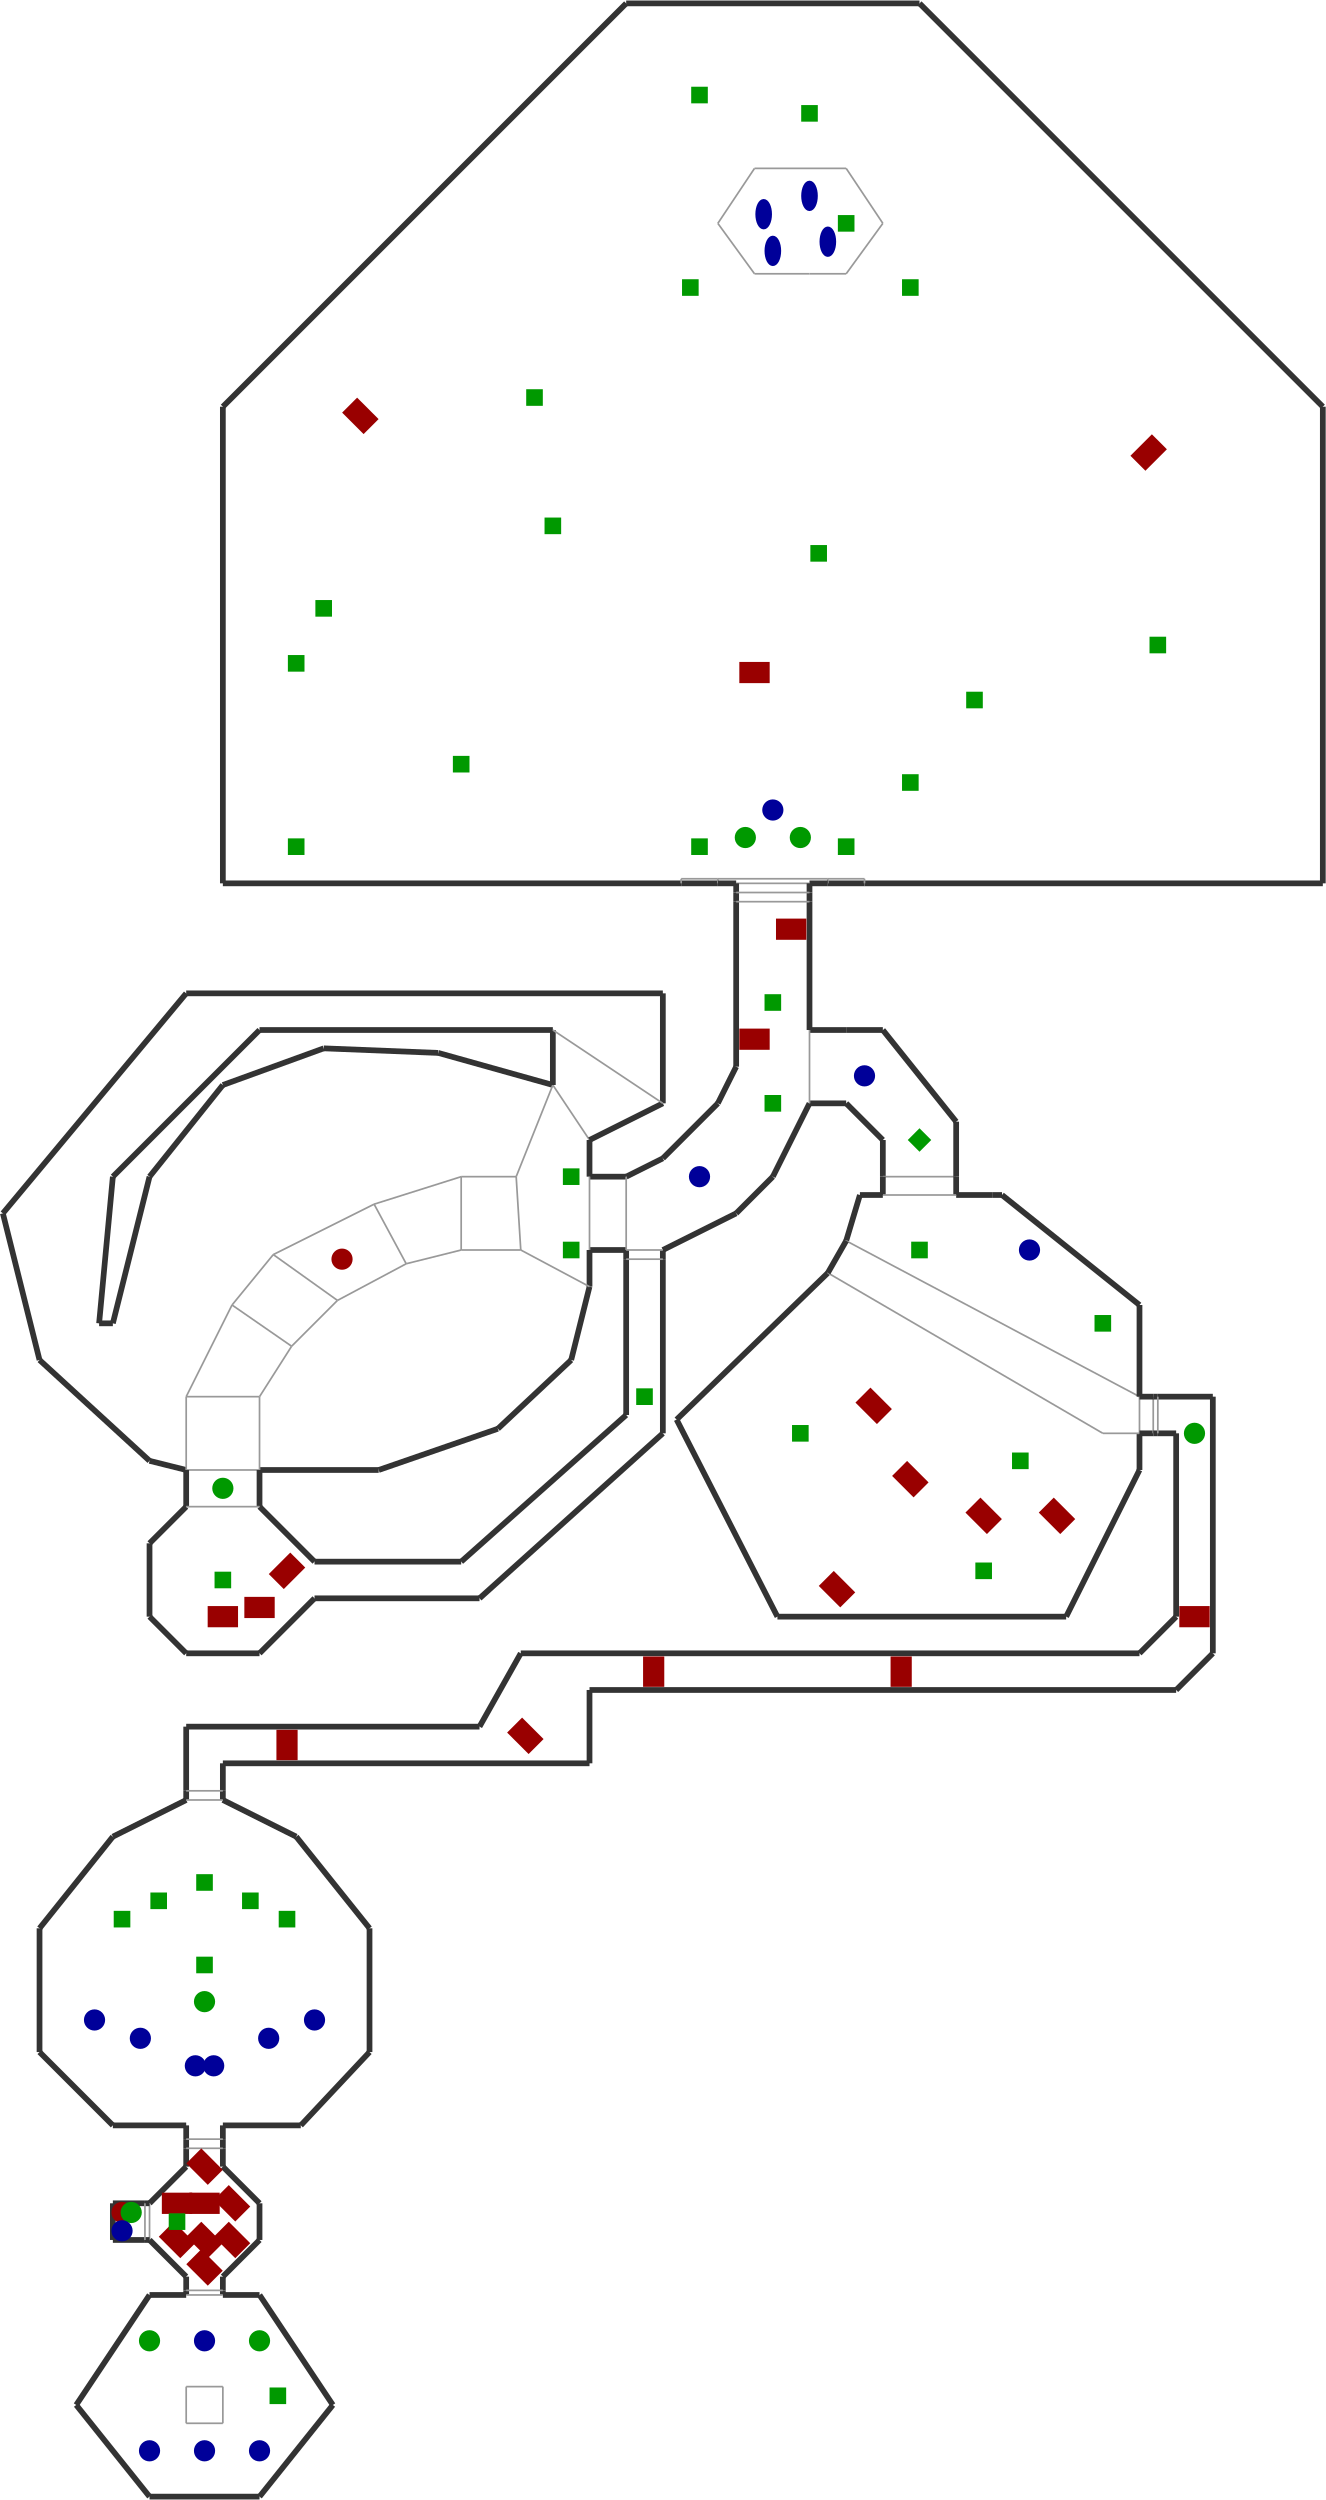
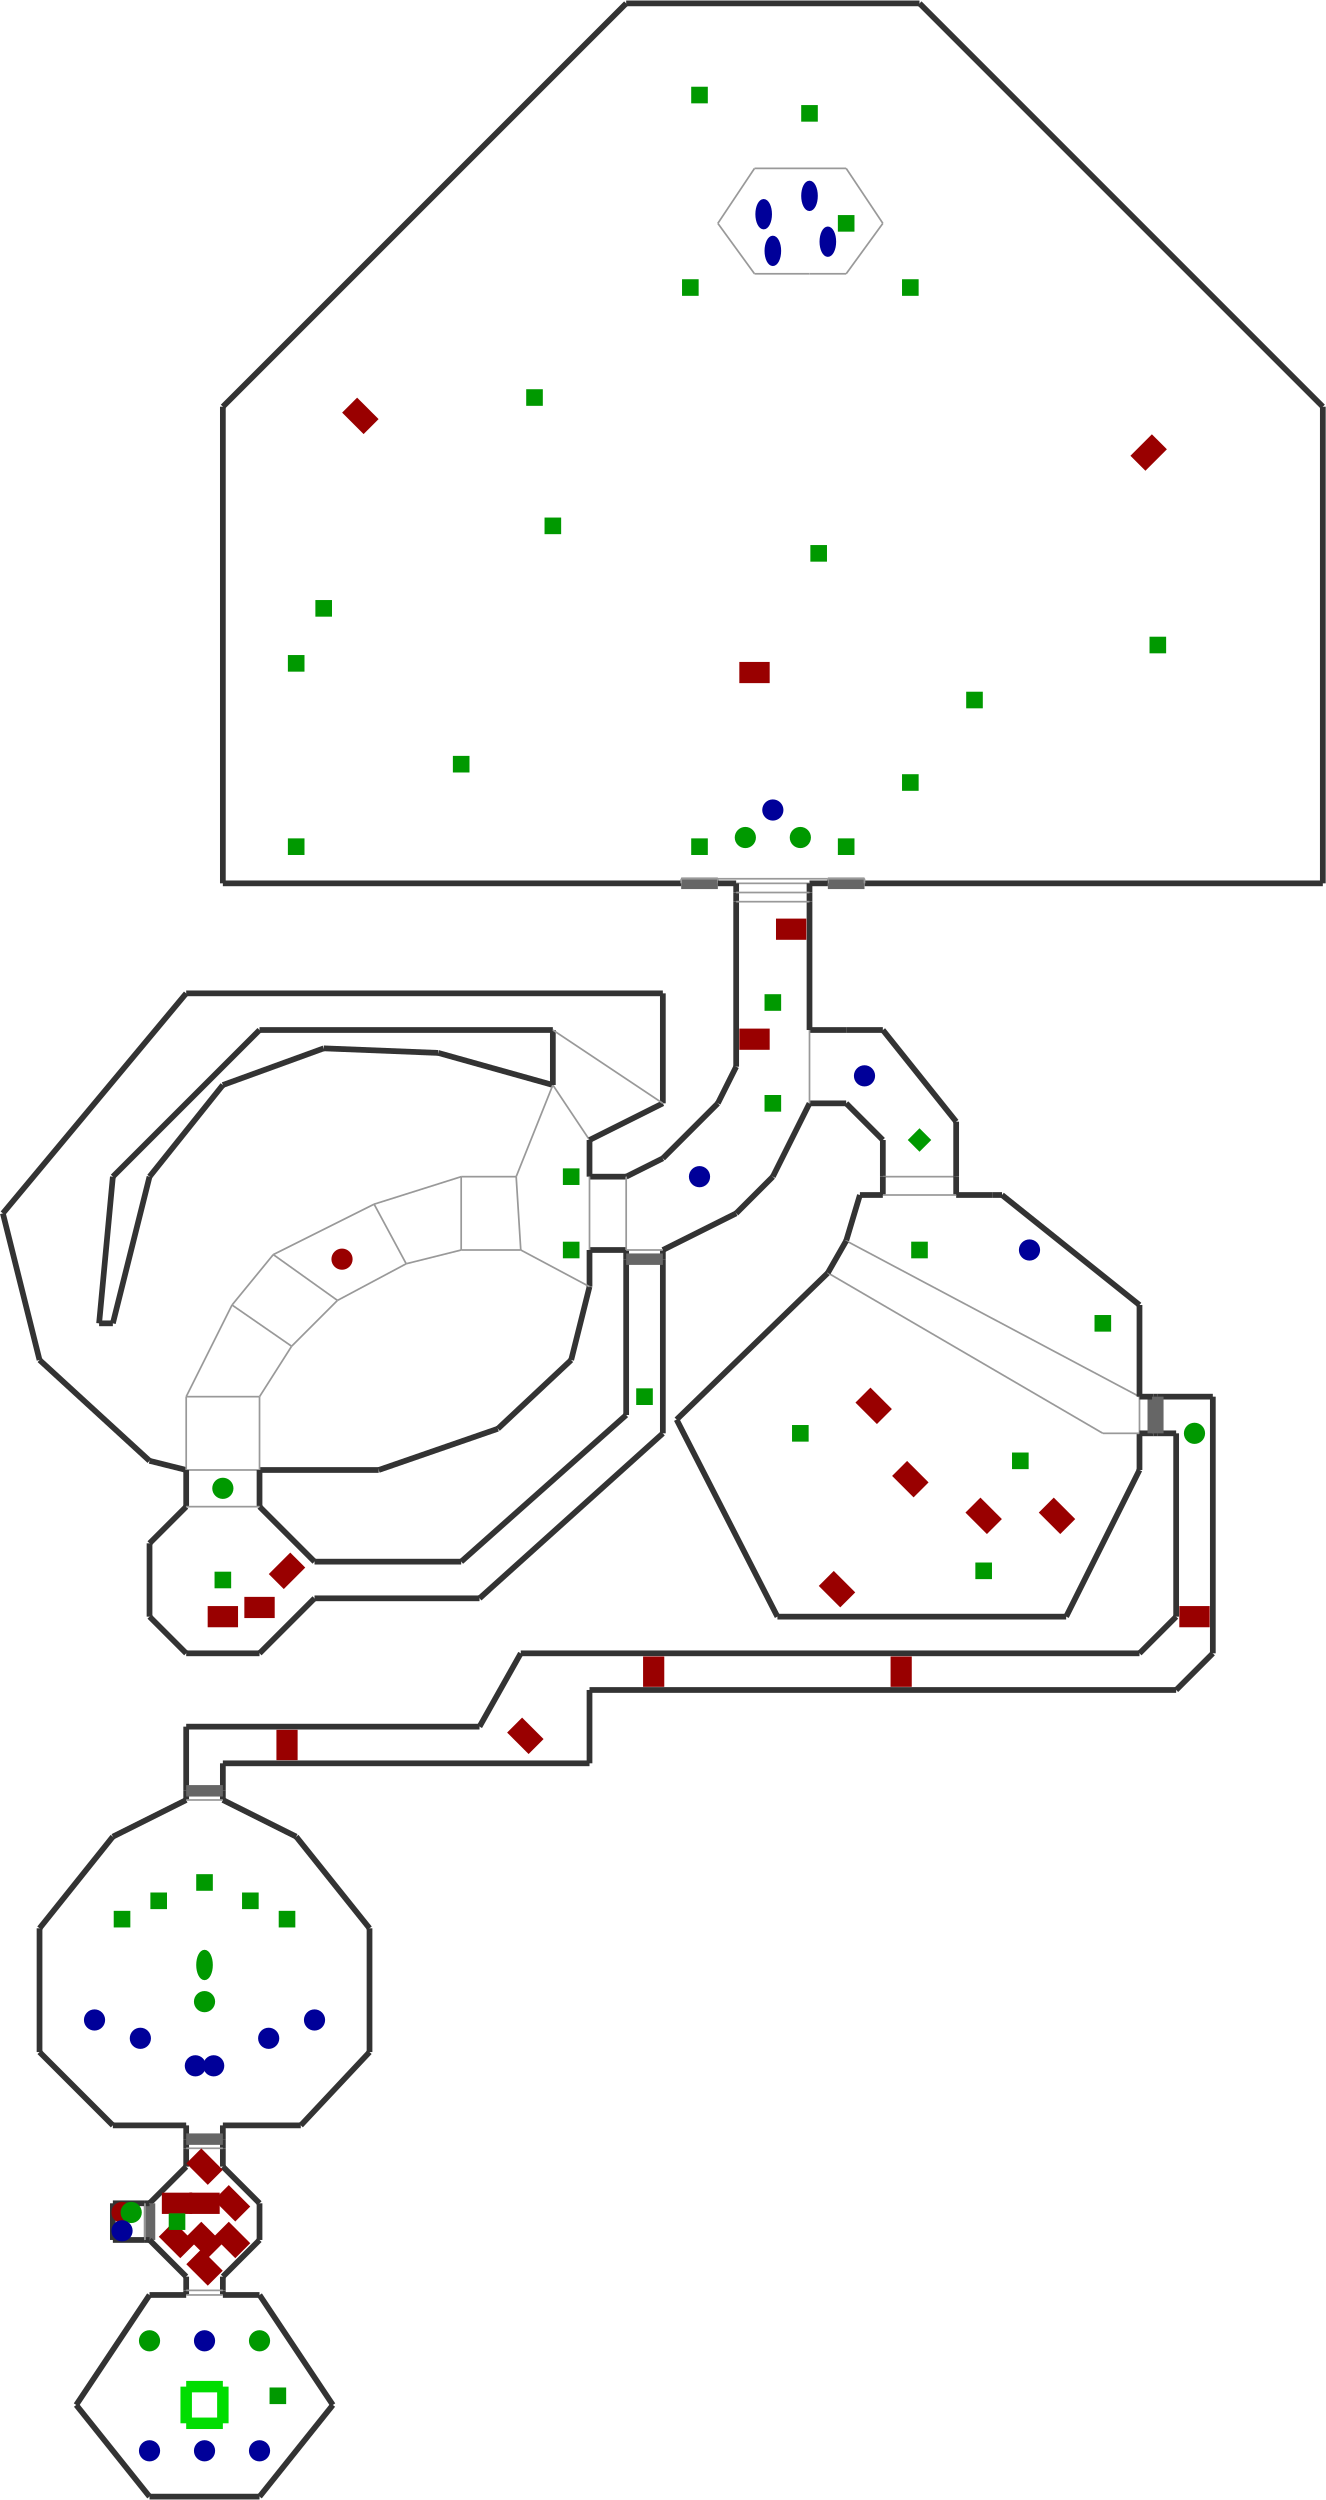
<svg xmlns="http://www.w3.org/2000/svg" baseProfile="tiny" height="1024" version="1.2" viewBox="0 0 2314 4362" width="543">
  <defs />
  <line stroke="#333" stroke-width="10" x1="1605.0" x2="1093.0" y1="5.0" y2="5.0" />
  <line stroke="#333" stroke-width="10" x1="1093.0" x2="389.0" y1="5.0" y2="709.0" />
  <line stroke="#333" stroke-width="10" x1="389.0" x2="389.0" y1="709.0" y2="1541.0" />
  <line stroke="#333" stroke-width="10" x1="389.0" x2="1189.0" y1="1541.0" y2="1541.0" />
  <line stroke="#333" stroke-width="10" x1="2309.0" x2="2309.0" y1="1541.0" y2="709.0" />
  <line stroke="#333" stroke-width="10" x1="2309.0" x2="1605.0" y1="709.0" y2="5.0" />
  <line stroke="#333" stroke-width="10" x1="1509.0" x2="2309.0" y1="1541.0" y2="1541.0" />
-   <line stroke="#333" stroke-width="10" x1="1189.0" x2="1253.0" y1="1541.0" y2="1541.0" />
+   <line stroke="#666" stroke-width="20" x1="1189.0" x2="1253.0" y1="1541.0" y2="1541.0" />
  <line stroke="#999" stroke-width="3" x1="1285.0" x2="1413.0" y1="1541.0" y2="1541.0" />
-   <line stroke="#333" stroke-width="10" x1="1445.0" x2="1509.0" y1="1541.0" y2="1541.0" />
+   <line stroke="#666" stroke-width="20" x1="1445.0" x2="1509.0" y1="1541.0" y2="1541.0" />
  <line stroke="#999" stroke-width="3" x1="1189.0" x2="1189.0" y1="1541.0" y2="1533.0" />
  <line stroke="#999" stroke-width="3" x1="1189.0" x2="1253.0" y1="1533.0" y2="1533.0" />
  <line stroke="#999" stroke-width="3" x1="1253.0" x2="1253.0" y1="1533.0" y2="1541.0" />
  <line stroke="#999" stroke-width="3" x1="1445.0" x2="1445.0" y1="1541.0" y2="1533.0" />
  <line stroke="#999" stroke-width="3" x1="1445.0" x2="1509.0" y1="1533.0" y2="1533.0" />
  <line stroke="#999" stroke-width="3" x1="1509.0" x2="1509.0" y1="1533.0" y2="1541.0" />
  <line stroke="#999" stroke-width="3" x1="1253.0" x2="1445.0" y1="1533.0" y2="1533.0" />
  <line stroke="#333" stroke-width="10" x1="1285.0" x2="1285.0" y1="1541.0" y2="1557.0" />
  <line stroke="#333" stroke-width="10" x1="1413.0" x2="1413.0" y1="1557.0" y2="1541.0" />
  <line stroke="#333" stroke-width="10" x1="1285.0" x2="1285.0" y1="1557.0" y2="1573.0" />
  <line stroke="#333" stroke-width="10" x1="1285.0" x2="1285.0" y1="1573.0" y2="1861.0" />
  <line stroke="#333" stroke-width="10" x1="1413.0" x2="1413.0" y1="1797.0" y2="1573.0" />
  <line stroke="#333" stroke-width="10" x1="1413.0" x2="1413.0" y1="1573.0" y2="1557.0" />
  <line stroke="#999" stroke-width="3" x1="1285.0" x2="1413.0" y1="1557.0" y2="1557.0" />
  <line stroke="#999" stroke-width="3" x1="1413.0" x2="1285.0" y1="1573.0" y2="1573.0" />
  <line stroke="#333" stroke-width="10" x1="1349.0" x2="1413.0" y1="2053.0" y2="1925.0" />
  <line stroke="#333" stroke-width="10" x1="1253.0" x2="1285.0" y1="1541.0" y2="1541.0" />
  <line stroke="#333" stroke-width="10" x1="1413.0" x2="1445.0" y1="1541.0" y2="1541.0" />
  <line stroke="#333" stroke-width="10" x1="1157.0" x2="1285.0" y1="2181.0" y2="2117.0" />
  <line stroke="#333" stroke-width="10" x1="1285.0" x2="1349.0" y1="2117.0" y2="2053.0" />
  <line stroke="#333" stroke-width="10" x1="1285.0" x2="1253.0" y1="1861.0" y2="1925.0" />
  <line stroke="#333" stroke-width="10" x1="1253.0" x2="1157.0" y1="1925.0" y2="2021.0" />
  <line stroke="#333" stroke-width="10" x1="1157.0" x2="1093.0" y1="2021.0" y2="2053.0" />
  <line stroke="#333" stroke-width="10" x1="1093.0" x2="1029.0" y1="2053.0" y2="2053.0" />
  <line stroke="#333" stroke-width="10" x1="1029.0" x2="1093.0" y1="2181.0" y2="2181.0" />
  <line stroke="#333" stroke-width="10" x1="453.0" x2="661.0" y1="2565.0" y2="2565.0" />
  <line stroke="#333" stroke-width="10" x1="661.0" x2="869.0" y1="2565.0" y2="2493.0" />
  <line stroke="#333" stroke-width="10" x1="869.0" x2="997.0" y1="2493.0" y2="2373.0" />
  <line stroke="#333" stroke-width="10" x1="997.0" x2="1029.0" y1="2373.0" y2="2245.0" />
  <line stroke="#333" stroke-width="10" x1="1029.0" x2="1029.0" y1="2245.0" y2="2181.0" />
  <line stroke="#333" stroke-width="10" x1="261.0" x2="197.0" y1="2053.0" y2="2309.0" />
  <line stroke="#333" stroke-width="10" x1="389.0" x2="261.0" y1="1893.0" y2="2053.0" />
  <line stroke="#333" stroke-width="10" x1="261.0" x2="325.0" y1="2549.0" y2="2565.0" />
  <line stroke="#333" stroke-width="10" x1="69.0" x2="261.0" y1="2373.0" y2="2549.0" />
  <line stroke="#333" stroke-width="10" x1="565.0" x2="389.0" y1="1829.0" y2="1893.0" />
  <line stroke="#333" stroke-width="10" x1="765.0" x2="565.0" y1="1837.0" y2="1829.0" />
  <line stroke="#333" stroke-width="10" x1="965.0" x2="765.0" y1="1893.0" y2="1837.0" />
  <line stroke="#999" stroke-width="3" x1="1029.0" x2="965.0" y1="1989.0" y2="1893.0" />
  <line stroke="#333" stroke-width="10" x1="1029.0" x2="1029.0" y1="2053.0" y2="1989.0" />
  <line stroke="#999" stroke-width="3" x1="325.0" x2="453.0" y1="2437.0" y2="2437.0" />
  <line stroke="#999" stroke-width="3" x1="405.0" x2="509.0" y1="2277.0" y2="2349.0" />
  <line stroke="#999" stroke-width="3" x1="477.0" x2="589.0" y1="2189.0" y2="2269.0" />
  <line stroke="#999" stroke-width="3" x1="653.0" x2="709.0" y1="2101.0" y2="2205.0" />
  <line stroke="#999" stroke-width="3" x1="805.0" x2="805.0" y1="2053.0" y2="2181.0" />
  <line stroke="#999" stroke-width="3" x1="1029.0" x2="909.0" y1="2245.0" y2="2181.0" />
  <line stroke="#999" stroke-width="3" x1="901.0" x2="965.0" y1="2053.0" y2="1893.0" />
  <line stroke="#999" stroke-width="3" x1="909.0" x2="805.0" y1="2181.0" y2="2181.0" />
  <line stroke="#999" stroke-width="3" x1="805.0" x2="901.0" y1="2053.0" y2="2053.0" />
  <line stroke="#999" stroke-width="3" x1="805.0" x2="709.0" y1="2181.0" y2="2205.0" />
  <line stroke="#999" stroke-width="3" x1="653.0" x2="805.0" y1="2101.0" y2="2053.0" />
  <line stroke="#999" stroke-width="3" x1="405.0" x2="477.0" y1="2277.0" y2="2189.0" />
  <line stroke="#999" stroke-width="3" x1="589.0" x2="509.0" y1="2269.0" y2="2349.0" />
  <line stroke="#999" stroke-width="3" x1="509.0" x2="453.0" y1="2349.0" y2="2437.0" />
  <line stroke="#999" stroke-width="3" x1="325.0" x2="405.0" y1="2437.0" y2="2277.0" />
  <line stroke="#999" stroke-width="3" x1="453.0" x2="453.0" y1="2437.0" y2="2565.0" />
  <line stroke="#999" stroke-width="3" x1="325.0" x2="325.0" y1="2565.0" y2="2437.0" />
  <line stroke="#999" stroke-width="3" x1="325.0" x2="453.0" y1="2565.0" y2="2565.0" />
  <line stroke="#333" stroke-width="10" x1="325.0" x2="325.0" y1="2565.0" y2="2629.0" />
  <line stroke="#333" stroke-width="10" x1="325.0" x2="261.0" y1="2629.0" y2="2693.0" />
  <line stroke="#333" stroke-width="10" x1="325.0" x2="197.0" y1="3141.0" y2="3205.0" />
  <line stroke="#333" stroke-width="10" x1="197.0" x2="69.0" y1="3205.0" y2="3365.0" />
  <line stroke="#333" stroke-width="10" x1="69.0" x2="69.0" y1="3365.0" y2="3581.0" />
  <line stroke="#333" stroke-width="10" x1="69.0" x2="197.0" y1="3581.0" y2="3709.0" />
  <line stroke="#333" stroke-width="10" x1="197.0" x2="325.0" y1="3709.0" y2="3709.0" />
  <line stroke="#333" stroke-width="10" x1="325.0" x2="325.0" y1="3709.0" y2="3733.0" />
  <line stroke="#333" stroke-width="10" x1="325.0" x2="325.0" y1="3733.0" y2="3749.0" />
  <line stroke="#333" stroke-width="10" x1="325.0" x2="325.0" y1="3749.0" y2="3781.0" />
  <line stroke="#333" stroke-width="10" x1="453.0" x2="389.0" y1="3845.0" y2="3781.0" />
  <line stroke="#333" stroke-width="10" x1="389.0" x2="389.0" y1="3781.0" y2="3749.0" />
  <line stroke="#333" stroke-width="10" x1="389.0" x2="389.0" y1="3749.0" y2="3733.0" />
  <line stroke="#333" stroke-width="10" x1="389.0" x2="389.0" y1="3733.0" y2="3709.0" />
  <line stroke="#333" stroke-width="10" x1="389.0" x2="525.0" y1="3709.0" y2="3709.0" />
  <line stroke="#333" stroke-width="10" x1="525.0" x2="645.0" y1="3709.0" y2="3581.0" />
  <line stroke="#333" stroke-width="10" x1="645.0" x2="645.0" y1="3581.0" y2="3365.0" />
  <line stroke="#333" stroke-width="10" x1="645.0" x2="517.0" y1="3365.0" y2="3205.0" />
  <line stroke="#333" stroke-width="10" x1="517.0" x2="389.0" y1="3205.0" y2="3141.0" />
  <line stroke="#333" stroke-width="10" x1="549.0" x2="453.0" y1="2725.0" y2="2629.0" />
  <line stroke="#333" stroke-width="10" x1="453.0" x2="453.0" y1="2629.0" y2="2565.0" />
  <line stroke="#333" stroke-width="10" x1="1413.0" x2="1477.0" y1="1925.0" y2="1925.0" />
  <line stroke="#333" stroke-width="10" x1="1477.0" x2="1541.0" y1="1925.0" y2="1989.0" />
  <line stroke="#333" stroke-width="10" x1="1541.0" x2="1541.0" y1="1989.0" y2="2053.0" />
  <line stroke="#999" stroke-width="3" x1="1541.0" x2="1669.0" y1="2053.0" y2="2053.0" />
  <line stroke="#333" stroke-width="10" x1="1669.0" x2="1669.0" y1="2053.0" y2="1957.0" />
  <line stroke="#333" stroke-width="10" x1="1669.0" x2="1541.0" y1="1957.0" y2="1797.0" />
  <line stroke="#333" stroke-width="10" x1="1541.0" x2="1477.0" y1="1797.0" y2="1797.0" />
  <line stroke="#333" stroke-width="10" x1="1541.0" x2="1541.0" y1="2053.0" y2="2085.0" />
  <line stroke="#333" stroke-width="10" x1="1501.0" x2="1477.0" y1="2085.0" y2="2165.0" />
  <line stroke="#333" stroke-width="10" x1="1445.0" x2="1181.0" y1="2221.0" y2="2477.0" />
  <line stroke="#333" stroke-width="10" x1="1181.0" x2="1357.0" y1="2477.0" y2="2821.0" />
  <line stroke="#333" stroke-width="10" x1="1357.0" x2="1861.0" y1="2821.0" y2="2821.0" />
  <line stroke="#333" stroke-width="10" x1="1861.0" x2="1989.0" y1="2821.0" y2="2565.0" />
  <line stroke="#333" stroke-width="10" x1="1989.0" x2="1989.0" y1="2565.0" y2="2501.0" />
  <line stroke="#999" stroke-width="3" x1="1989.0" x2="1989.0" y1="2501.0" y2="2437.0" />
  <line stroke="#999" stroke-width="3" x1="1989.0" x2="1477.0" y1="2437.0" y2="2165.0" />
  <line stroke="#333" stroke-width="10" x1="1669.0" x2="1669.0" y1="2085.0" y2="2053.0" />
  <line stroke="#333" stroke-width="10" x1="1733.0" x2="1669.0" y1="2085.0" y2="2085.0" />
  <line stroke="#333" stroke-width="10" x1="1989.0" x2="1749.0" y1="2277.0" y2="2085.0" />
  <line stroke="#999" stroke-width="3" x1="1989.0" x2="1925.0" y1="2501.0" y2="2501.0" />
  <line stroke="#999" stroke-width="3" x1="1925.0" x2="1445.0" y1="2501.0" y2="2221.0" />
  <line stroke="#999" stroke-width="3" x1="1669.0" x2="1541.0" y1="2085.0" y2="2085.0" />
  <line stroke="#333" stroke-width="10" x1="1989.0" x2="1989.0" y1="2437.0" y2="2277.0" />
  <line stroke="#999" stroke-width="3" x1="909.0" x2="901.0" y1="2181.0" y2="2053.0" />
  <line stroke="#333" stroke-width="10" x1="1989.0" x2="2013.0" y1="2501.0" y2="2501.0" />
-   <line stroke="#999" stroke-width="3" x1="2013.0" x2="2013.0" y1="2501.0" y2="2437.0" />
+   <line stroke="#666" stroke-width="20" x1="2013.0" x2="2013.0" y1="2501.0" y2="2437.0" />
  <line stroke="#333" stroke-width="10" x1="2013.0" x2="1989.0" y1="2437.0" y2="2437.0" />
  <line stroke="#333" stroke-width="10" x1="2013.0" x2="2021.0" y1="2501.0" y2="2501.0" />
  <line stroke="#333" stroke-width="10" x1="2021.0" x2="2013.0" y1="2437.0" y2="2437.0" />
  <line stroke="#333" stroke-width="10" x1="2021.0" x2="2053.0" y1="2501.0" y2="2501.0" />
  <line stroke="#333" stroke-width="10" x1="2053.0" x2="2053.0" y1="2501.0" y2="2821.0" />
  <line stroke="#333" stroke-width="10" x1="2053.0" x2="1989.0" y1="2821.0" y2="2885.0" />
  <line stroke="#333" stroke-width="10" x1="1989.0" x2="909.0" y1="2885.0" y2="2885.0" />
  <line stroke="#333" stroke-width="10" x1="2117.0" x2="2117.0" y1="2885.0" y2="2437.0" />
  <line stroke="#333" stroke-width="10" x1="2053.0" x2="2117.0" y1="2949.0" y2="2885.0" />
  <line stroke="#333" stroke-width="10" x1="1029.0" x2="2053.0" y1="2949.0" y2="2949.0" />
  <line stroke="#333" stroke-width="10" x1="2117.0" x2="2021.0" y1="2437.0" y2="2437.0" />
-   <line stroke="#999" stroke-width="3" x1="2021.0" x2="2021.0" y1="2437.0" y2="2501.0" />
+   <line stroke="#666" stroke-width="20" x1="2021.0" x2="2021.0" y1="2437.0" y2="2501.0" />
  <line stroke="#333" stroke-width="10" x1="909.0" x2="837.0" y1="2885.0" y2="3013.0" />
  <line stroke="#333" stroke-width="10" x1="837.0" x2="325.0" y1="3013.0" y2="3013.0" />
  <line stroke="#333" stroke-width="10" x1="389.0" x2="1029.0" y1="3077.0" y2="3077.0" />
  <line stroke="#333" stroke-width="10" x1="1029.0" x2="1029.0" y1="3077.0" y2="2949.0" />
-   <line stroke="#999" stroke-width="3" x1="325.0" x2="389.0" y1="3733.0" y2="3733.0" />
+   <line stroke="#666" stroke-width="20" x1="325.0" x2="389.0" y1="3733.0" y2="3733.0" />
  <line stroke="#999" stroke-width="3" x1="389.0" x2="325.0" y1="3749.0" y2="3749.0" />
  <line stroke="#333" stroke-width="10" x1="325.0" x2="261.0" y1="3781.0" y2="3845.0" />
-   <line stroke="#999" stroke-width="3" x1="261.0" x2="261.0" y1="3845.0" y2="3909.0" />
+   <line stroke="#666" stroke-width="20" x1="261.0" x2="261.0" y1="3845.0" y2="3909.0" />
  <line stroke="#333" stroke-width="10" x1="261.0" x2="325.0" y1="3909.0" y2="3973.0" />
  <line stroke="#333" stroke-width="10" x1="325.0" x2="325.0" y1="3973.0" y2="3997.0" />
  <line stroke="#333" stroke-width="10" x1="325.0" x2="325.0" y1="3997.0" y2="4005.0" />
  <line stroke="#333" stroke-width="10" x1="325.0" x2="261.0" y1="4005.0" y2="4005.0" />
  <line stroke="#333" stroke-width="10" x1="261.0" x2="133.0" y1="4005.0" y2="4197.0" />
  <line stroke="#333" stroke-width="10" x1="133.0" x2="261.0" y1="4197.0" y2="4357.0" />
  <line stroke="#333" stroke-width="10" x1="261.0" x2="453.0" y1="4357.0" y2="4357.0" />
  <line stroke="#333" stroke-width="10" x1="453.0" x2="581.0" y1="4357.0" y2="4197.0" />
  <line stroke="#333" stroke-width="10" x1="581.0" x2="453.0" y1="4197.0" y2="4005.0" />
  <line stroke="#333" stroke-width="10" x1="453.0" x2="389.0" y1="4005.0" y2="4005.0" />
  <line stroke="#333" stroke-width="10" x1="389.0" x2="389.0" y1="4005.0" y2="3997.0" />
  <line stroke="#333" stroke-width="10" x1="389.0" x2="389.0" y1="3997.0" y2="3973.0" />
  <line stroke="#333" stroke-width="10" x1="389.0" x2="453.0" y1="3973.0" y2="3909.0" />
  <line stroke="#999" stroke-width="3" x1="325.0" x2="389.0" y1="3997.0" y2="3997.0" />
  <line stroke="#999" stroke-width="3" x1="389.0" x2="325.0" y1="4005.0" y2="4005.0" />
  <line stroke="#999" stroke-width="3" x1="453.0" x2="325.0" y1="2629.0" y2="2629.0" />
-   <line stroke="#999" stroke-width="3" x1="325.0" x2="325.0" y1="4229.0" y2="4165.0" />
-   <line stroke="#999" stroke-width="3" x1="325.0" x2="389.0" y1="4165.0" y2="4165.0" />
-   <line stroke="#999" stroke-width="3" x1="389.0" x2="389.0" y1="4165.0" y2="4229.0" />
+   <line stroke="#0d0" stroke-width="20" x1="325.0" x2="325.0" y1="4229.0" y2="4165.0" />
+   <line stroke="#0d0" stroke-width="20" x1="325.0" x2="389.0" y1="4165.0" y2="4165.0" />
+   <line stroke="#0d0" stroke-width="20" x1="389.0" x2="389.0" y1="4165.0" y2="4229.0" />
  <line stroke="#333" stroke-width="10" x1="1541.0" x2="1501.0" y1="2085.0" y2="2085.0" />
  <line stroke="#333" stroke-width="10" x1="1477.0" x2="1413.0" y1="1797.0" y2="1797.0" />
  <line stroke="#999" stroke-width="3" x1="709.0" x2="589.0" y1="2205.0" y2="2269.0" />
  <line stroke="#999" stroke-width="3" x1="477.0" x2="653.0" y1="2189.0" y2="2101.0" />
-   <line stroke="#999" stroke-width="3" x1="389.0" x2="325.0" y1="4229.0" y2="4229.0" />
+   <line stroke="#0d0" stroke-width="20" x1="389.0" x2="325.0" y1="4229.0" y2="4229.0" />
  <line stroke="#333" stroke-width="10" x1="261.0" x2="253.0" y1="3845.0" y2="3845.0" />
  <line stroke="#333" stroke-width="10" x1="253.0" x2="197.0" y1="3845.0" y2="3845.0" />
  <line stroke="#333" stroke-width="10" x1="197.0" x2="197.0" y1="3845.0" y2="3909.0" />
  <line stroke="#333" stroke-width="10" x1="197.0" x2="253.0" y1="3909.0" y2="3909.0" />
  <line stroke="#333" stroke-width="10" x1="253.0" x2="261.0" y1="3909.0" y2="3909.0" />
  <line stroke="#999" stroke-width="3" x1="253.0" x2="253.0" y1="3909.0" y2="3845.0" />
  <line stroke="#333" stroke-width="10" x1="5.0" x2="69.0" y1="2117.0" y2="2373.0" />
  <line stroke="#333" stroke-width="10" x1="325.0" x2="5.0" y1="1733.0" y2="2117.0" />
  <line stroke="#333" stroke-width="10" x1="1157.0" x2="325.0" y1="1733.0" y2="1733.0" />
  <line stroke="#333" stroke-width="10" x1="1157.0" x2="1157.0" y1="1925.0" y2="1733.0" />
  <line stroke="#333" stroke-width="10" x1="1029.0" x2="1157.0" y1="1989.0" y2="1925.0" />
  <line stroke="#333" stroke-width="10" x1="965.0" x2="965.0" y1="1797.0" y2="1893.0" />
  <line stroke="#333" stroke-width="10" x1="453.0" x2="965.0" y1="1797.0" y2="1797.0" />
  <line stroke="#333" stroke-width="10" x1="197.0" x2="453.0" y1="2053.0" y2="1797.0" />
  <line stroke="#333" stroke-width="10" x1="173.0" x2="197.0" y1="2309.0" y2="2053.0" />
  <line stroke="#333" stroke-width="10" x1="197.0" x2="173.0" y1="2309.0" y2="2309.0" />
  <line stroke="#999" stroke-width="3" x1="965.0" x2="1157.0" y1="1797.0" y2="1925.0" />
  <line stroke="#333" stroke-width="10" x1="261.0" x2="261.0" y1="2693.0" y2="2821.0" />
  <line stroke="#333" stroke-width="10" x1="261.0" x2="325.0" y1="2821.0" y2="2885.0" />
  <line stroke="#333" stroke-width="10" x1="325.0" x2="453.0" y1="2885.0" y2="2885.0" />
  <line stroke="#333" stroke-width="10" x1="453.0" x2="549.0" y1="2885.0" y2="2789.0" />
  <line stroke="#333" stroke-width="10" x1="549.0" x2="837.0" y1="2789.0" y2="2789.0" />
  <line stroke="#333" stroke-width="10" x1="805.0" x2="549.0" y1="2725.0" y2="2725.0" />
  <line stroke="#333" stroke-width="10" x1="837.0" x2="1157.0" y1="2789.0" y2="2501.0" />
  <line stroke="#333" stroke-width="10" x1="1157.0" x2="1157.0" y1="2501.0" y2="2197.0" />
  <line stroke="#333" stroke-width="10" x1="1157.0" x2="1157.0" y1="2197.0" y2="2181.0" />
  <line stroke="#333" stroke-width="10" x1="1093.0" x2="1093.0" y1="2181.0" y2="2197.0" />
  <line stroke="#333" stroke-width="10" x1="1093.0" x2="1093.0" y1="2197.0" y2="2469.0" />
  <line stroke="#333" stroke-width="10" x1="1093.0" x2="805.0" y1="2469.0" y2="2725.0" />
  <line stroke="#999" stroke-width="3" x1="1093.0" x2="1157.0" y1="2181.0" y2="2181.0" />
-   <line stroke="#999" stroke-width="3" x1="1157.0" x2="1093.0" y1="2197.0" y2="2197.0" />
+   <line stroke="#666" stroke-width="20" x1="1157.0" x2="1093.0" y1="2197.0" y2="2197.0" />
  <line stroke="#333" stroke-width="10" x1="453.0" x2="453.0" y1="3909.0" y2="3845.0" />
  <line stroke="#333" stroke-width="10" x1="325.0" x2="325.0" y1="3013.0" y2="3125.0" />
  <line stroke="#333" stroke-width="10" x1="325.0" x2="325.0" y1="3125.0" y2="3141.0" />
  <line stroke="#333" stroke-width="10" x1="389.0" x2="389.0" y1="3141.0" y2="3125.0" />
  <line stroke="#333" stroke-width="10" x1="389.0" x2="389.0" y1="3125.0" y2="3077.0" />
  <line stroke="#999" stroke-width="3" x1="389.0" x2="325.0" y1="3141.0" y2="3141.0" />
-   <line stroke="#999" stroke-width="3" x1="325.0" x2="389.0" y1="3125.0" y2="3125.0" />
+   <line stroke="#666" stroke-width="20" x1="325.0" x2="389.0" y1="3125.0" y2="3125.0" />
  <line stroke="#333" stroke-width="10" x1="1749.0" x2="1733.0" y1="2085.0" y2="2085.0" />
  <line stroke="#333" stroke-width="10" x1="1477.0" x2="1445.0" y1="2165.0" y2="2221.0" />
  <line stroke="#999" stroke-width="3" x1="1317.0" x2="1413.0" y1="477.0" y2="477.0" />
  <line stroke="#999" stroke-width="3" x1="1413.0" x2="1477.0" y1="477.0" y2="477.0" />
  <line stroke="#999" stroke-width="3" x1="1477.0" x2="1541.0" y1="477.0" y2="389.0" />
  <line stroke="#999" stroke-width="3" x1="1541.0" x2="1477.0" y1="389.0" y2="293.0" />
  <line stroke="#999" stroke-width="3" x1="1477.0" x2="1317.0" y1="293.0" y2="293.0" />
  <line stroke="#999" stroke-width="3" x1="1317.0" x2="1253.0" y1="293.0" y2="389.0" />
  <line stroke="#999" stroke-width="3" x1="1253.0" x2="1317.0" y1="389.0" y2="477.0" />
  <line stroke="#999" stroke-width="3" x1="1029.0" x2="1029.0" y1="2181.0" y2="2053.0" />
  <line stroke="#999" stroke-width="3" x1="1093.0" x2="1093.0" y1="2053.0" y2="2181.0" />
  <line stroke="#999" stroke-width="3" x1="1413.0" x2="1413.0" y1="1797.0" y2="1925.0" />
  <ellipse cx="1445.0" cy="421.0" fill="#009" rx="12" ry="24" stroke="#009" stroke-width="5" />
  <ellipse cx="1333.0" cy="373.0" fill="#009" rx="12" ry="24" stroke="#009" stroke-width="5" />
  <ellipse cx="1349.0" cy="437.0" fill="#009" rx="12" ry="24" stroke="#009" stroke-width="5" />
  <ellipse cx="1413.0" cy="341.0" fill="#009" rx="12" ry="24" stroke="#009" stroke-width="5" />
  <rect fill="#900" height="48" stroke="#900" stroke-width="5" transform="rotate(315,629.0,725.0)" width="32" x="613.0" y="701.0" />
  <rect fill="#900" height="48" stroke="#900" stroke-width="5" transform="rotate(270,1317.0,1173.0)" width="32" x="1301.0" y="1149.0" />
  <rect fill="#900" height="48" stroke="#900" stroke-width="5" transform="rotate(225,2005.0,789.0)" width="32" x="1989.0" y="765.0" />
  <rect fill="#900" height="48" stroke="#900" stroke-width="5" transform="rotate(270,1381.0,1621.0)" width="32" x="1365.0" y="1597.0" />
  <rect fill="#900" height="48" stroke="#900" stroke-width="5" transform="rotate(270,1317.0,1813.0)" width="32" x="1301.0" y="1789.0" />
  <circle cx="1301.0" cy="1461.0" fill="#090" r="16" stroke="#090" stroke-width="5" />
  <circle cx="1397.0" cy="1461.0" fill="#090" r="16" stroke="#090" stroke-width="5" />
  <rect fill="#900" height="48" stroke="#900" stroke-width="5" transform="rotate(315,1525.0,2453.0)" width="32" x="1509.0" y="2429.0" />
  <rect fill="#900" height="48" stroke="#900" stroke-width="5" transform="rotate(315,1589.0,2581.0)" width="32" x="1573.0" y="2557.0" />
  <rect fill="#900" height="48" stroke="#900" stroke-width="5" transform="rotate(315,1717.0,2645.0)" width="32" x="1701.0" y="2621.0" />
  <rect fill="#900" height="48" stroke="#900" stroke-width="5" transform="rotate(315,1845.0,2645.0)" width="32" x="1829.0" y="2621.0" />
  <rect fill="#900" height="48" stroke="#900" stroke-width="5" transform="rotate(315,1461.0,2773.0)" width="32" x="1445.0" y="2749.0" />
  <rect fill="#900" height="48" stroke="#900" stroke-width="5" transform="rotate(0,1573.0,2917.0)" width="32" x="1557.0" y="2893.0" />
  <circle cx="1221.0" cy="2053.0" fill="#009" r="16" stroke="#009" stroke-width="5" />
  <circle cx="1797.0" cy="2181.0" fill="#009" r="16" stroke="#009" stroke-width="5" />
  <circle cx="2085.0" cy="2501.0" fill="#090" r="16" stroke="#090" stroke-width="5" />
  <circle cx="597.0" cy="2197.0" fill="#900" r="16" stroke="#900" stroke-width="5" />
  <circle cx="389.0" cy="2597.0" fill="#090" r="16" stroke="#090" stroke-width="5" />
  <rect fill="#900" height="48" stroke="#900" stroke-width="5" transform="rotate(315,917.0,3029.0)" width="32" x="901.0" y="3005.0" />
  <rect fill="#900" height="48" stroke="#900" stroke-width="5" transform="rotate(0,501.0,3045.0)" width="32" x="485.0" y="3021.0" />
  <rect fill="#900" height="48" stroke="#900" stroke-width="5" transform="rotate(0,1141.0,2917.0)" width="32" x="1125.0" y="2893.0" />
  <rect fill="#900" height="48" stroke="#900" stroke-width="5" transform="rotate(270,2085.0,2821.0)" width="32" x="2069.0" y="2797.0" />
  <rect fill="#900" height="48" stroke="#900" stroke-width="5" transform="rotate(315,405.0,3909.0)" width="32" x="389.0" y="3885.0" />
  <rect fill="#900" height="48" stroke="#900" stroke-width="5" transform="rotate(315,357.0,3781.0)" width="32" x="341.0" y="3757.0" />
  <rect fill="#900" height="48" stroke="#900" stroke-width="5" transform="rotate(315,405.0,3845.0)" width="32" x="389.0" y="3821.0" />
  <rect fill="#900" height="48" stroke="#900" stroke-width="5" transform="rotate(270,357.0,3845.0)" width="32" x="341.0" y="3821.0" />
  <rect fill="#900" height="48" stroke="#900" stroke-width="5" transform="rotate(270,309.0,3845.0)" width="32" x="293.0" y="3821.0" />
  <rect fill="#900" height="48" stroke="#900" stroke-width="5" transform="rotate(315,357.0,3909.0)" width="32" x="341.0" y="3885.0" />
  <rect fill="#900" height="48" stroke="#900" stroke-width="5" transform="rotate(315,309.0,3909.0)" width="32" x="293.0" y="3885.0" />
  <rect fill="#900" height="48" stroke="#900" stroke-width="5" transform="rotate(315,357.0,3957.0)" width="32" x="341.0" y="3933.0" />
  <circle cx="453.0" cy="4085.0" fill="#090" r="16" stroke="#090" stroke-width="5" />
  <circle cx="261.0" cy="4277.0" fill="#009" r="16" stroke="#009" stroke-width="5" />
  <circle cx="453.0" cy="4277.0" fill="#009" r="16" stroke="#009" stroke-width="5" />
  <circle cx="165.0" cy="3525.0" fill="#009" r="16" stroke="#009" stroke-width="5" />
  <circle cx="549.0" cy="3525.0" fill="#009" r="16" stroke="#009" stroke-width="5" />
  <circle cx="245.0" cy="3557.0" fill="#009" r="16" stroke="#009" stroke-width="5" />
  <circle cx="469.0" cy="3557.0" fill="#009" r="16" stroke="#009" stroke-width="5" />
  <circle cx="341.0" cy="3605.0" fill="#009" r="16" stroke="#009" stroke-width="5" />
  <circle cx="373.0" cy="3605.0" fill="#009" r="16" stroke="#009" stroke-width="5" />
  <circle cx="1349.0" cy="1413.0" fill="#009" r="16" stroke="#009" stroke-width="5" />
  <circle cx="357.0" cy="4277.0" fill="#009" r="16" stroke="#009" stroke-width="5" />
  <circle cx="357.0" cy="4085.0" fill="#009" r="16" stroke="#009" stroke-width="5" />
  <circle cx="213.0" cy="3861.0" fill="#900" r="16" stroke="#900" stroke-width="5" />
  <circle cx="229.0" cy="3861.0" fill="#090" r="16" stroke="#090" stroke-width="5" />
  <circle cx="213.0" cy="3893.0" fill="#009" r="16" stroke="#009" stroke-width="5" />
  <circle cx="1509.0" cy="1877.0" fill="#009" r="16" stroke="#009" stroke-width="5" />
  <rect fill="#900" height="48" stroke="#900" stroke-width="5" transform="rotate(270,389.0,2821.0)" width="32" x="373.0" y="2797.0" />
  <rect fill="#090" height="24" stroke="#090" stroke-width="5" transform="rotate(0,933.0,693.0)" width="24" x="921.0" y="681.0" />
  <rect fill="#090" height="24" stroke="#090" stroke-width="5" transform="rotate(0,965.0,917.0)" width="24" x="953.0" y="905.0" />
  <rect fill="#090" height="24" stroke="#090" stroke-width="5" transform="rotate(0,1429.0,965.0)" width="24" x="1417.0" y="953.0" />
  <rect fill="#090" height="24" stroke="#090" stroke-width="5" transform="rotate(0,1701.0,1221.0)" width="24" x="1689.0" y="1209.0" />
  <rect fill="#090" height="24" stroke="#090" stroke-width="5" transform="rotate(0,2021.0,1125.0)" width="24" x="2009.0" y="1113.0" />
  <rect fill="#090" height="24" stroke="#090" stroke-width="5" transform="rotate(0,805.0,1333.0)" width="24" x="793.0" y="1321.0" />
  <rect fill="#090" height="24" stroke="#090" stroke-width="5" transform="rotate(0,565.0,1061.0)" width="24" x="553.0" y="1049.0" />
  <rect fill="#090" height="24" stroke="#090" stroke-width="5" transform="rotate(0,1589.0,501.0)" width="24" x="1577.0" y="489.0" />
  <rect fill="#090" height="24" stroke="#090" stroke-width="5" transform="rotate(0,1221.0,165.0)" width="24" x="1209.0" y="153.0" />
  <rect fill="#090" height="24" stroke="#090" stroke-width="5" transform="rotate(0,1589.0,1365.0)" width="24" x="1577.0" y="1353.0" />
  <rect fill="#090" height="24" stroke="#090" stroke-width="5" transform="rotate(0,1205.0,501.0)" width="24" x="1193.0" y="489.0" />
  <rect fill="#090" height="24" stroke="#090" stroke-width="5" transform="rotate(0,1477.0,1477.0)" width="24" x="1465.0" y="1465.0" />
  <rect fill="#090" height="24" stroke="#090" stroke-width="5" transform="rotate(0,1221.0,1477.0)" width="24" x="1209.0" y="1465.0" />
  <rect fill="#090" height="24" stroke="#090" stroke-width="5" transform="rotate(0,997.0,2181.0)" width="24" x="985.0" y="2169.0" />
  <rect fill="#090" height="24" stroke="#090" stroke-width="5" transform="rotate(0,997.0,2053.0)" width="24" x="985.0" y="2041.0" />
  <rect fill="#090" height="24" stroke="#090" stroke-width="5" transform="rotate(0,1925.0,2309.0)" width="24" x="1913.0" y="2297.0" />
  <rect fill="#090" height="24" stroke="#090" stroke-width="5" transform="rotate(0,1397.0,2501.0)" width="24" x="1385.0" y="2489.0" />
  <rect fill="#090" height="24" stroke="#090" stroke-width="5" transform="rotate(0,1717.0,2741.0)" width="24" x="1705.0" y="2729.0" />
  <rect fill="#090" height="24" stroke="#090" stroke-width="5" transform="rotate(0,1349.0,1749.0)" width="24" x="1337.0" y="1737.0" />
  <rect fill="#090" height="24" stroke="#090" stroke-width="5" transform="rotate(0,389.0,2757.0)" width="24" x="377.0" y="2745.0" />
  <rect fill="#090" height="24" stroke="#090" stroke-width="5" transform="rotate(0,213.0,3349.0)" width="24" x="201.0" y="3337.0" />
  <rect fill="#090" height="24" stroke="#090" stroke-width="5" transform="rotate(0,277.0,3317.0)" width="24" x="265.0" y="3305.0" />
  <rect fill="#090" height="24" stroke="#090" stroke-width="5" transform="rotate(0,357.0,3285.0)" width="24" x="345.0" y="3273.0" />
  <rect fill="#090" height="24" stroke="#090" stroke-width="5" transform="rotate(0,437.0,3317.0)" width="24" x="425.0" y="3305.0" />
  <rect fill="#090" height="24" stroke="#090" stroke-width="5" transform="rotate(0,501.0,3349.0)" width="24" x="489.0" y="3337.0" />
-   <rect fill="#090" height="24" stroke="#090" stroke-width="5" transform="rotate(0,357.0,3429.0)" width="24" x="345.0" y="3417.0" />
+   <ellipse cx="357.0" cy="3429.0" fill="#090" rx="12" ry="24" stroke="#090" stroke-width="5" />
  <rect fill="#090" height="24" stroke="#090" stroke-width="5" transform="rotate(0,485.0,4181.0)" width="24" x="473.0" y="4169.0" />
  <rect fill="#090" height="24" stroke="#090" stroke-width="5" transform="rotate(0,309.0,3877.0)" width="24" x="297.0" y="3865.0" />
  <rect fill="#090" height="24" stroke="#090" stroke-width="5" transform="rotate(0,1781.0,2549.0)" width="24" x="1769.0" y="2537.0" />
  <rect fill="#090" height="24" stroke="#090" stroke-width="5" transform="rotate(0,517.0,1477.0)" width="24" x="505.0" y="1465.0" />
  <rect fill="#090" height="24" stroke="#090" stroke-width="5" transform="rotate(270,1125.0,2437.0)" width="24" x="1113.0" y="2425.0" />
  <rect fill="#090" height="24" stroke="#090" stroke-width="5" transform="rotate(90,1413.0,197.0)" width="24" x="1401.0" y="185.0" />
  <rect fill="#090" height="24" stroke="#090" stroke-width="5" transform="rotate(225,1605.0,1989.0)" width="24" x="1593.0" y="1977.0" />
  <circle cx="261.0" cy="4085.0" fill="#090" r="16" stroke="#090" stroke-width="5" />
  <rect fill="#090" height="24" stroke="#090" stroke-width="5" transform="rotate(90,1477.0,389.0)" width="24" x="1465.0" y="377.0" />
  <rect fill="#090" height="24" stroke="#090" stroke-width="5" transform="rotate(270,1349.0,1925.0)" width="24" x="1337.0" y="1913.0" />
  <rect fill="#090" height="24" stroke="#090" stroke-width="5" transform="rotate(90,1605.0,2181.0)" width="24" x="1593.0" y="2169.0" />
  <rect fill="#090" height="24" stroke="#090" stroke-width="5" transform="rotate(0,517.0,1157.0)" width="24" x="505.0" y="1145.0" />
  <rect fill="#900" height="48" stroke="#900" stroke-width="5" transform="rotate(270,453.0,2805.0)" width="32" x="437.0" y="2781.0" />
  <rect fill="#900" height="48" stroke="#900" stroke-width="5" transform="rotate(225,501.0,2741.0)" width="32" x="485.0" y="2717.0" />
  <circle cx="357.0" cy="3493.0" fill="#090" r="16" stroke="#090" stroke-width="5" />
</svg>
